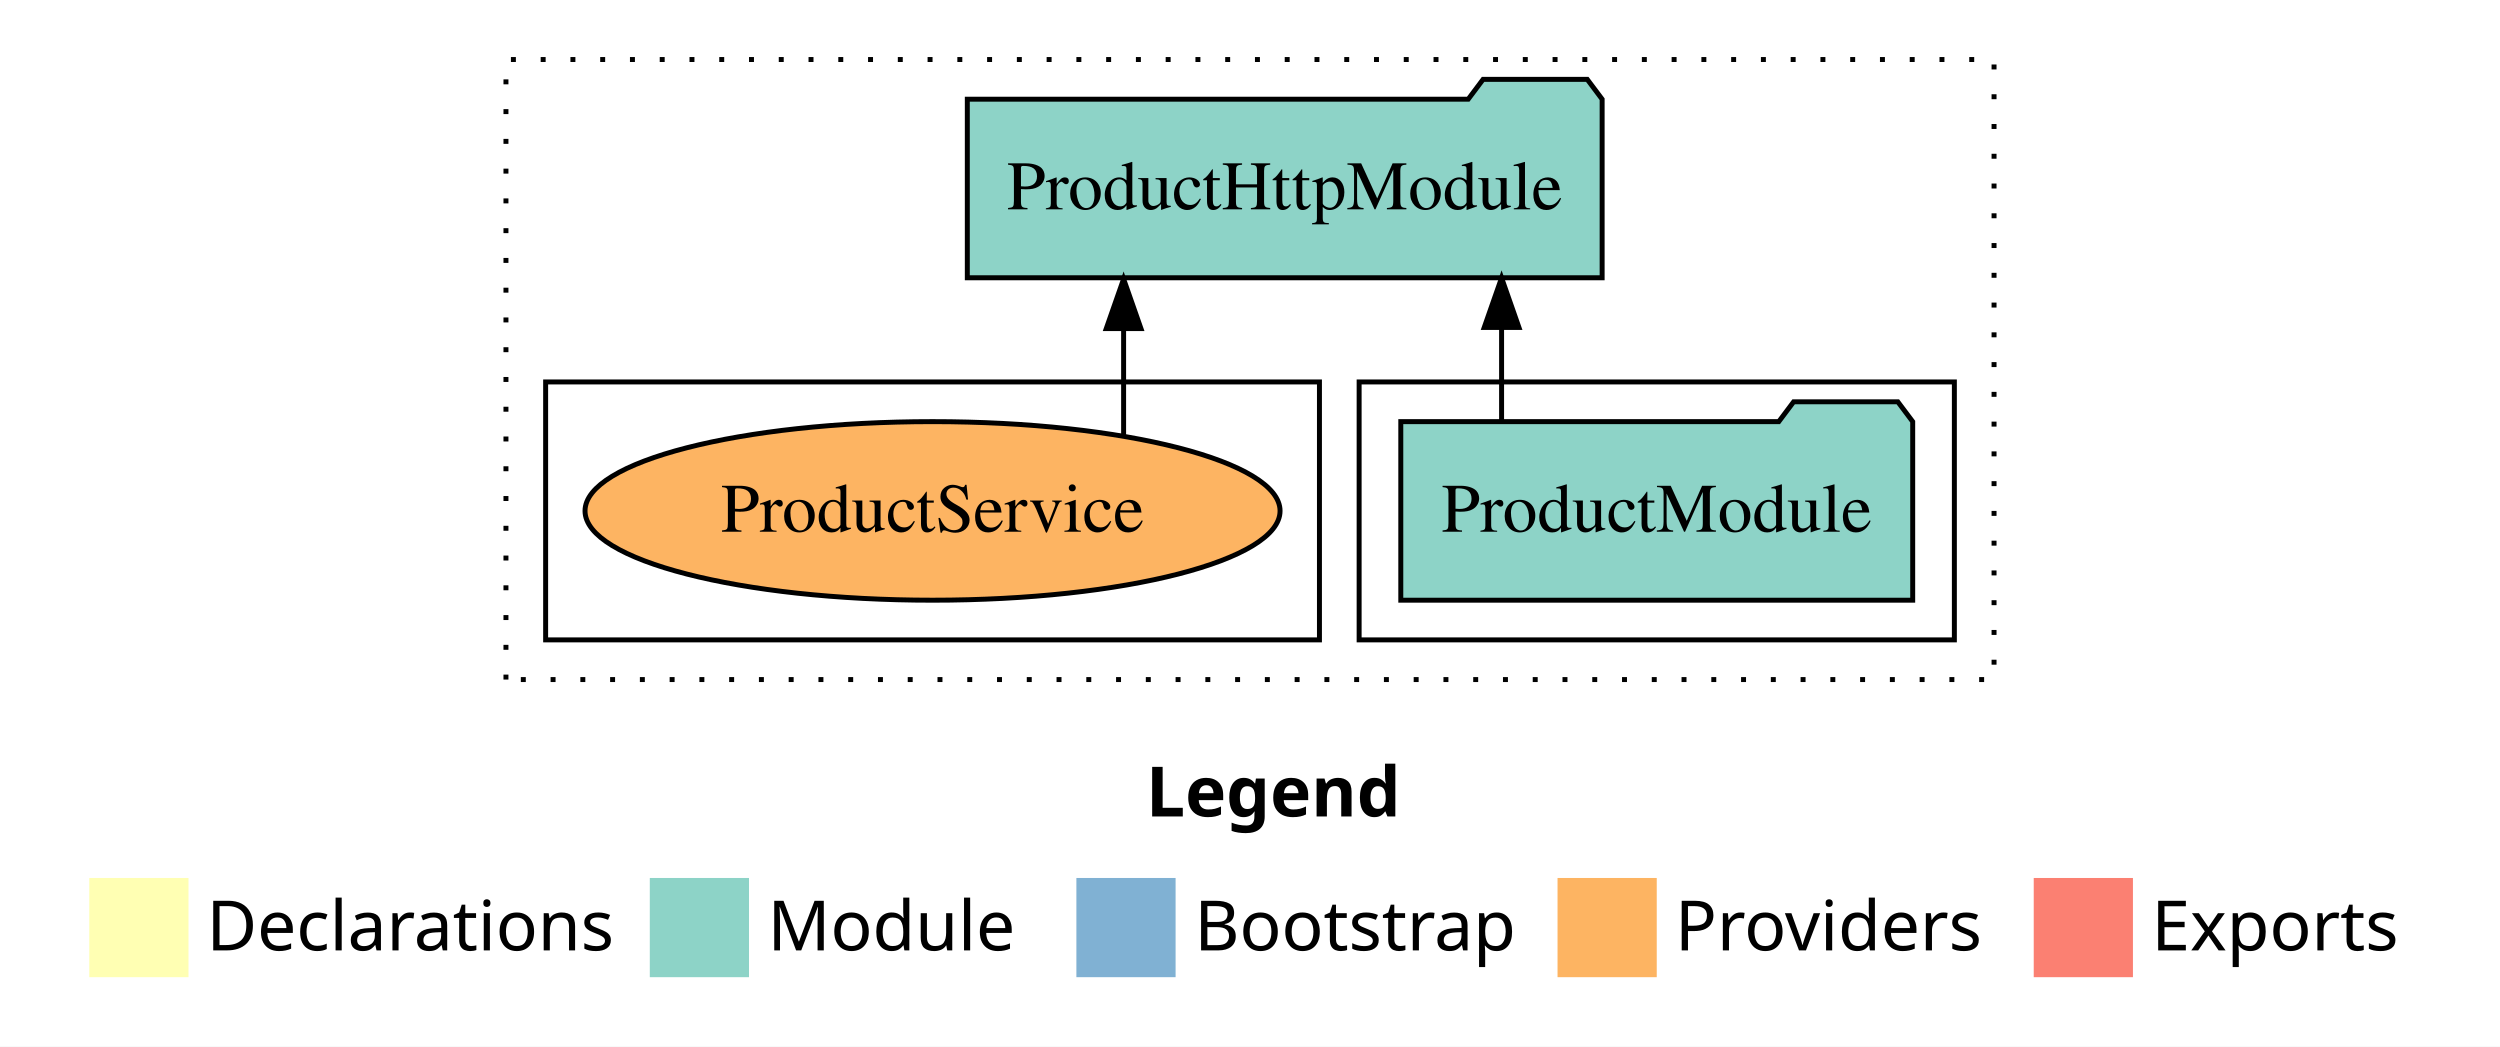
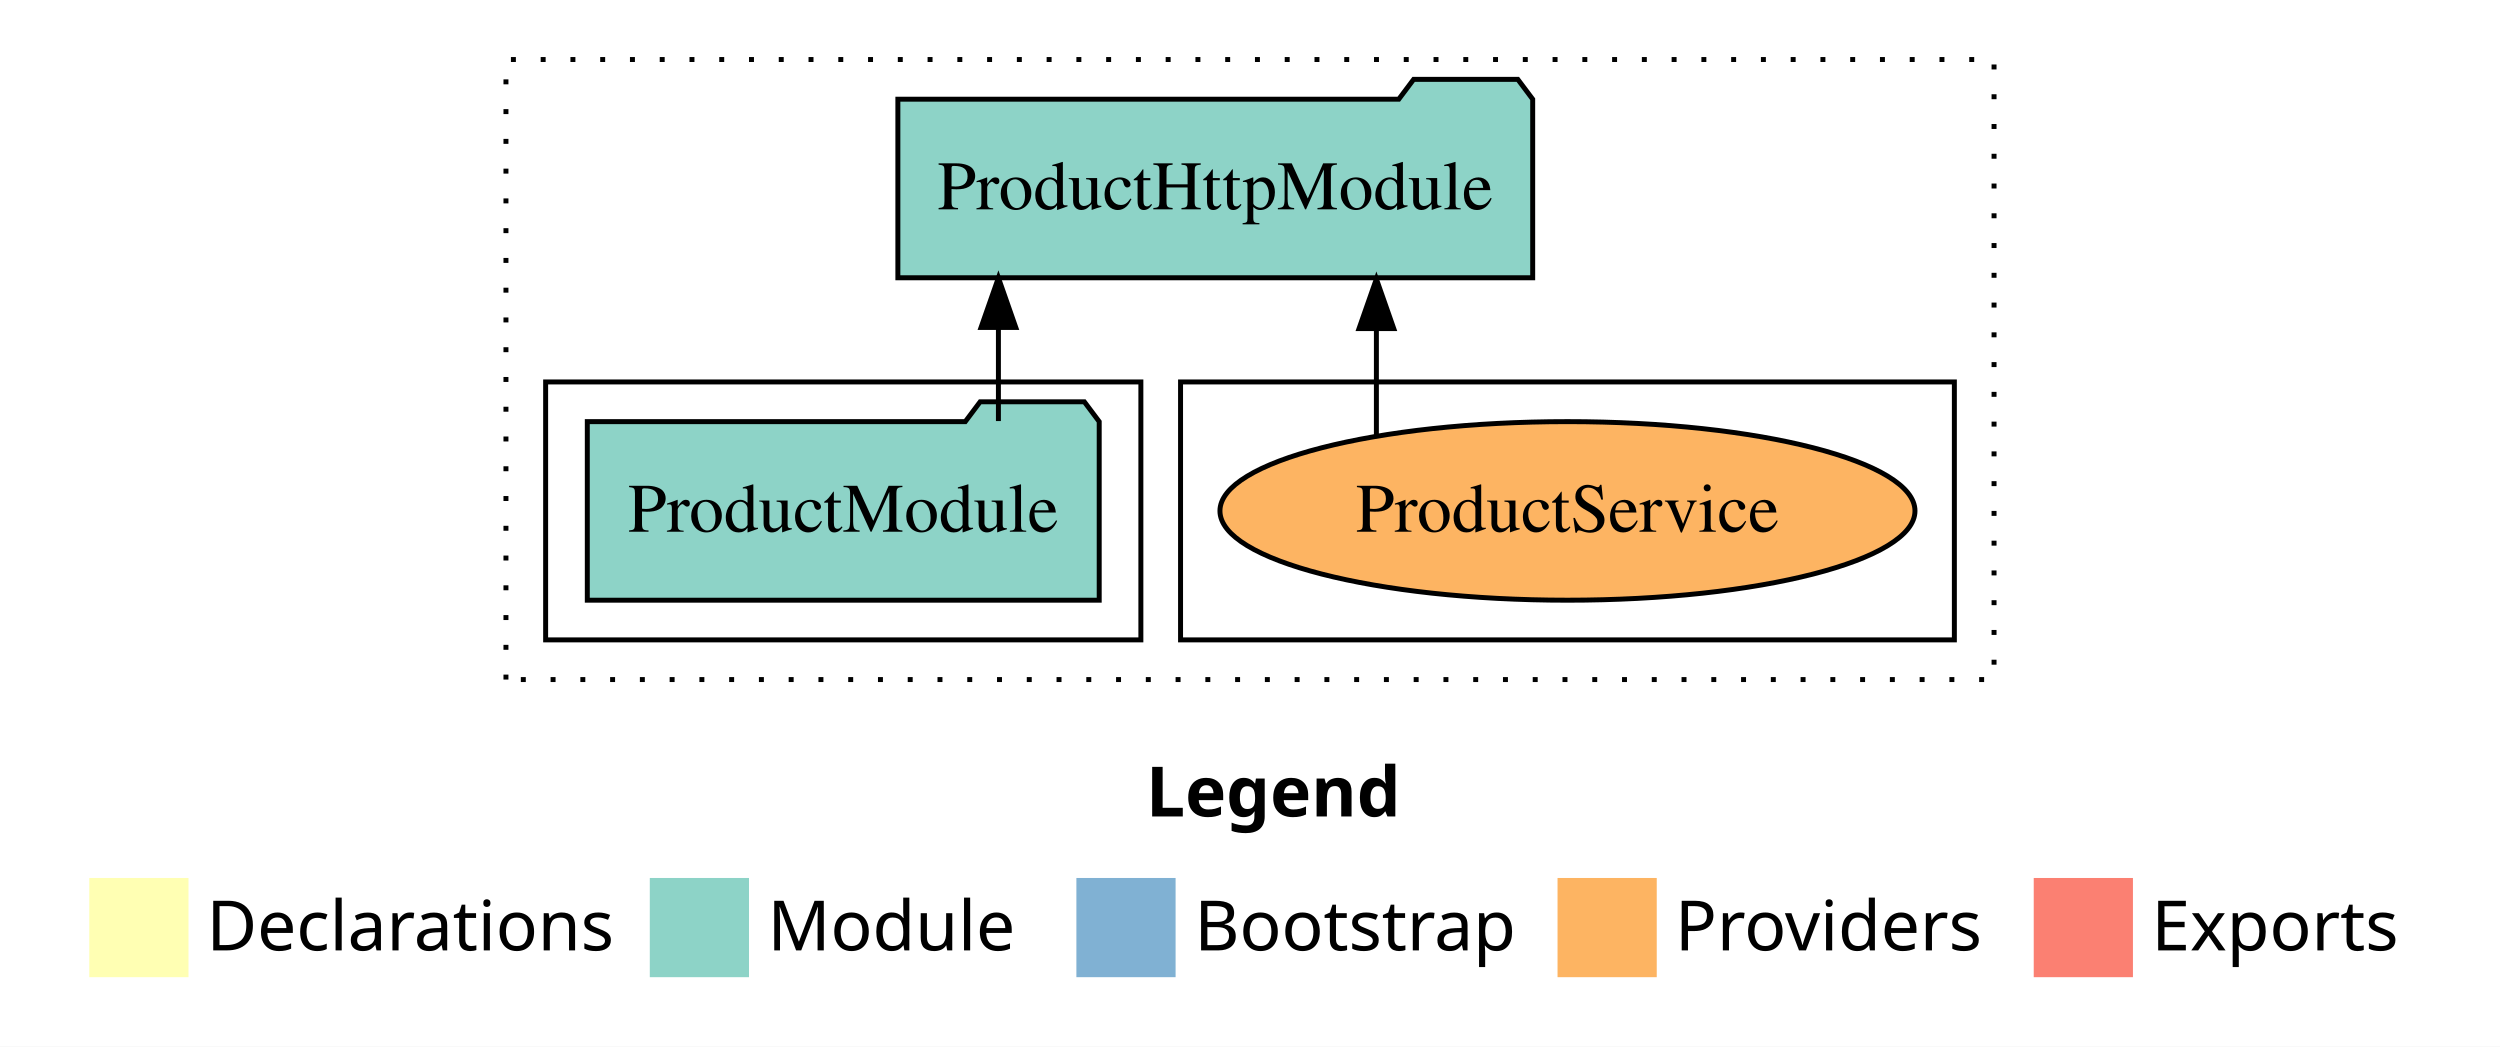
<svg xmlns="http://www.w3.org/2000/svg" width="504pt" height="211pt" viewBox="0.00 0.00 504.00 211.00">
  <g id="graph0" class="graph" transform="scale(1 1) rotate(0) translate(4 207)">
    <polygon fill="white" stroke="transparent" points="-4,4 -4,-207 500,-207 500,4 -4,4" />
    <text text-anchor="start" x="227.01" y="-42.4" font-family="sans-serif" font-weight="bold" font-size="14.00">Legend</text>
    <polygon fill="#ffffb3" stroke="transparent" points="14,-10 14,-30 34,-30 34,-10 14,-10" />
    <text text-anchor="start" x="37.63" y="-15.4" font-family="sans-serif" font-size="14.00">  Declarations</text>
    <polygon fill="#8dd3c7" stroke="transparent" points="127,-10 127,-30 147,-30 147,-10 127,-10" />
    <text text-anchor="start" x="150.73" y="-15.4" font-family="sans-serif" font-size="14.00">  Module</text>
    <polygon fill="#80b1d3" stroke="transparent" points="213,-10 213,-30 233,-30 233,-10 213,-10" />
    <text text-anchor="start" x="236.78" y="-15.4" font-family="sans-serif" font-size="14.00">  Bootstrap</text>
    <polygon fill="#fdb462" stroke="transparent" points="310,-10 310,-30 330,-30 330,-10 310,-10" />
    <text text-anchor="start" x="333.67" y="-15.4" font-family="sans-serif" font-size="14.00">  Providers</text>
    <polygon fill="#fb8072" stroke="transparent" points="406,-10 406,-30 426,-30 426,-10 406,-10" />
    <text text-anchor="start" x="429.73" y="-15.4" font-family="sans-serif" font-size="14.00">  Exports</text>
    <g id="clust1" class="cluster">
      <polygon fill="none" stroke="black" stroke-dasharray="1,5" points="98,-70 98,-195 398,-195 398,-70 98,-70" />
    </g>
+     <g id="clust6" class="cluster">
+       <polygon fill="none" stroke="black" points="234,-78 234,-130 390,-130 390,-78 234,-78" />
+     </g>
    <g id="clust3" class="cluster">
-       <polygon fill="none" stroke="black" points="270,-78 270,-130 390,-130 390,-78 270,-78" />
-     </g>
-     <g id="clust6" class="cluster">
-       <polygon fill="none" stroke="black" points="106,-78 106,-130 262,-130 262,-78 106,-78" />
+       <polygon fill="none" stroke="black" points="106,-78 106,-130 226,-130 226,-78 106,-78" />
    </g>
    <g id="node1" class="node">
-       <polygon fill="#8dd3c7" stroke="black" points="381.6,-122 378.6,-126 357.6,-126 354.6,-122 278.4,-122 278.4,-86 381.6,-86 381.6,-122" />
-       <text text-anchor="middle" x="330" y="-99.8" font-family="Times,serif" font-size="14.00">ProductModule</text>
+       <polygon fill="#8dd3c7" stroke="black" points="217.6,-122 214.6,-126 193.6,-126 190.6,-122 114.4,-122 114.4,-86 217.6,-86 217.6,-122" />
+       <text text-anchor="middle" x="166" y="-99.8" font-family="Times,serif" font-size="14.00">ProductModule</text>
    </g>
    <g id="node2" class="node">
-       <polygon fill="#8dd3c7" stroke="black" points="318.99,-187 315.99,-191 294.99,-191 291.99,-187 191.01,-187 191.01,-151 318.99,-151 318.99,-187" />
-       <text text-anchor="middle" x="255" y="-164.8" font-family="Times,serif" font-size="14.00">ProductHttpModule</text>
+       <polygon fill="#8dd3c7" stroke="black" points="304.99,-187 301.99,-191 280.99,-191 277.99,-187 177.01,-187 177.01,-151 304.99,-151 304.99,-187" />
+       <text text-anchor="middle" x="241" y="-164.8" font-family="Times,serif" font-size="14.00">ProductHttpModule</text>
    </g>
    <g id="edge1" class="edge">
-       <path fill="none" stroke="black" d="M298.72,-122.11C298.72,-122.11 298.72,-140.99 298.72,-140.99" />
-       <polygon fill="black" stroke="black" points="295.22,-140.99 298.72,-150.99 302.22,-140.99 295.22,-140.99" />
+       <path fill="none" stroke="black" d="M197.28,-122.11C197.28,-122.11 197.28,-140.99 197.28,-140.99" />
+       <polygon fill="black" stroke="black" points="193.78,-140.99 197.28,-150.99 200.78,-140.99 193.78,-140.99" />
    </g>
    <g id="node3" class="node">
-       <ellipse fill="#fdb462" stroke="black" cx="184" cy="-104" rx="70.06" ry="18" />
-       <text text-anchor="middle" x="184" y="-99.8" font-family="Times,serif" font-size="14.00">ProductService</text>
+       <ellipse fill="#fdb462" stroke="black" cx="312" cy="-104" rx="70.06" ry="18" />
+       <text text-anchor="middle" x="312" y="-99.8" font-family="Times,serif" font-size="14.00">ProductService</text>
    </g>
    <g id="edge2" class="edge">
-       <path fill="none" stroke="black" d="M222.52,-119.08C222.52,-119.08 222.52,-140.76 222.52,-140.76" />
-       <polygon fill="black" stroke="black" points="219.02,-140.76 222.52,-150.76 226.02,-140.76 219.02,-140.76" />
+       <path fill="none" stroke="black" d="M273.48,-119.08C273.48,-119.08 273.48,-140.76 273.48,-140.76" />
+       <polygon fill="black" stroke="black" points="269.98,-140.76 273.48,-150.76 276.98,-140.76 269.98,-140.76" />
    </g>
  </g>
</svg>
